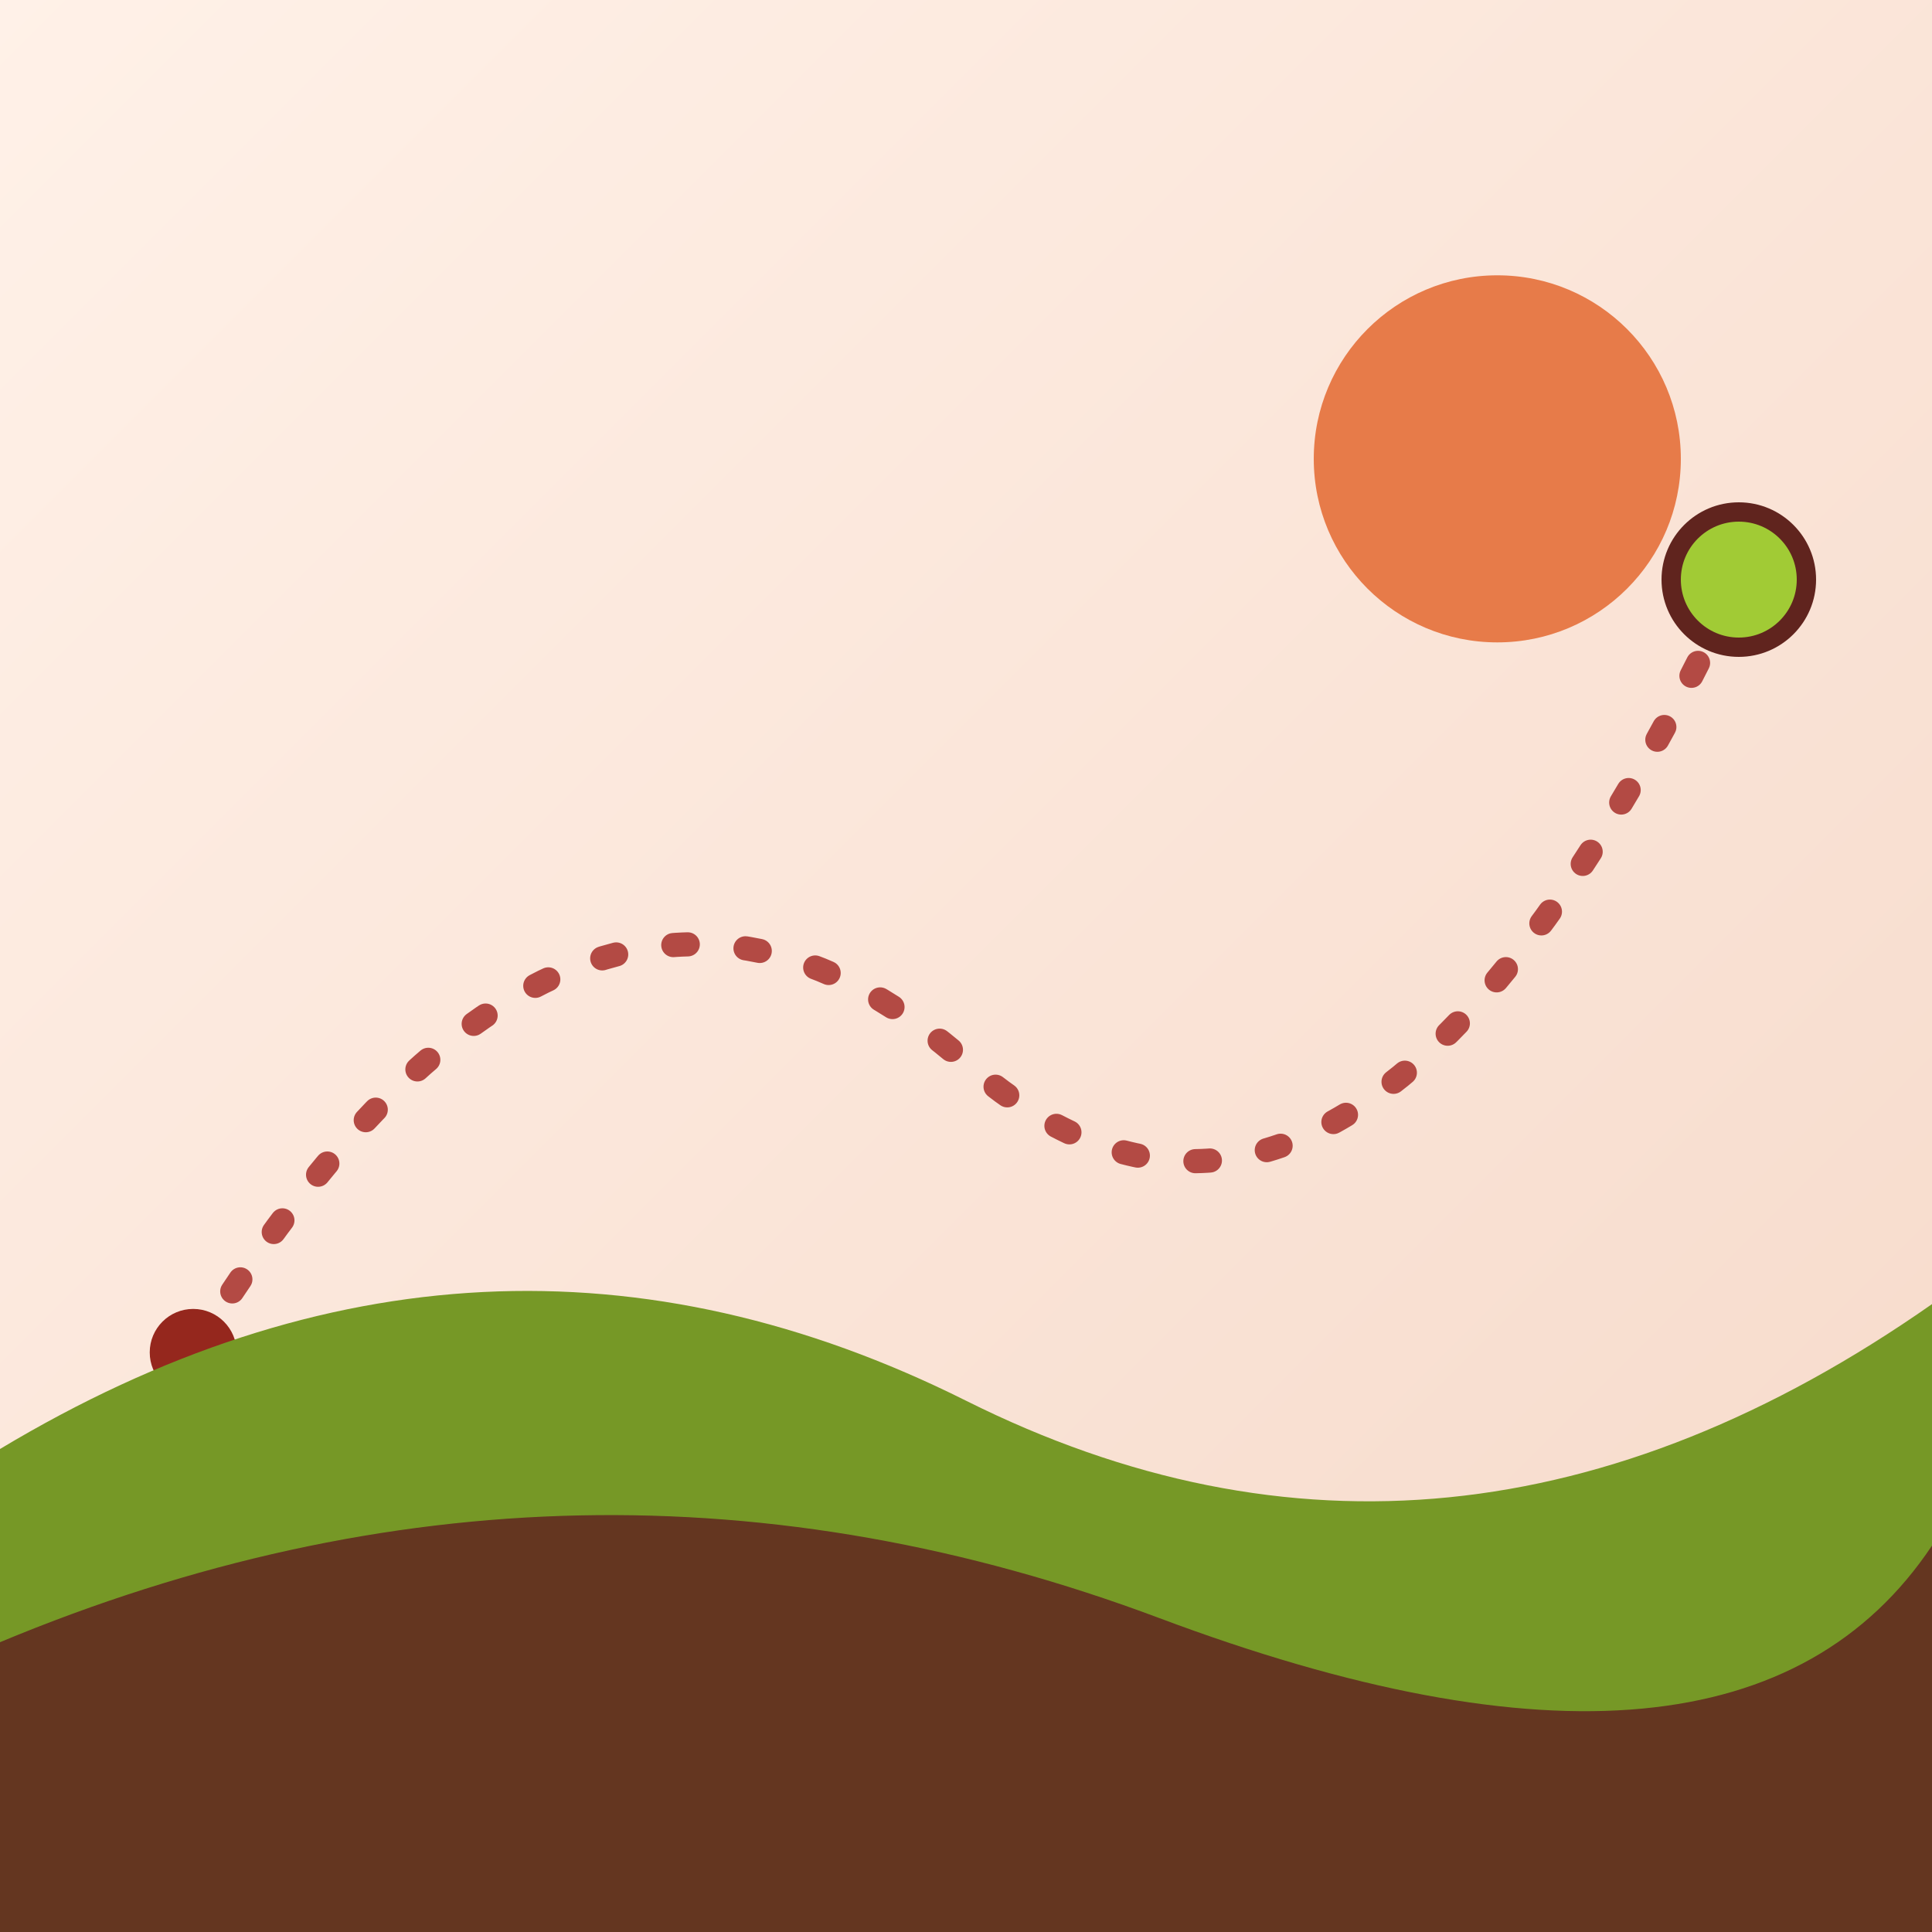
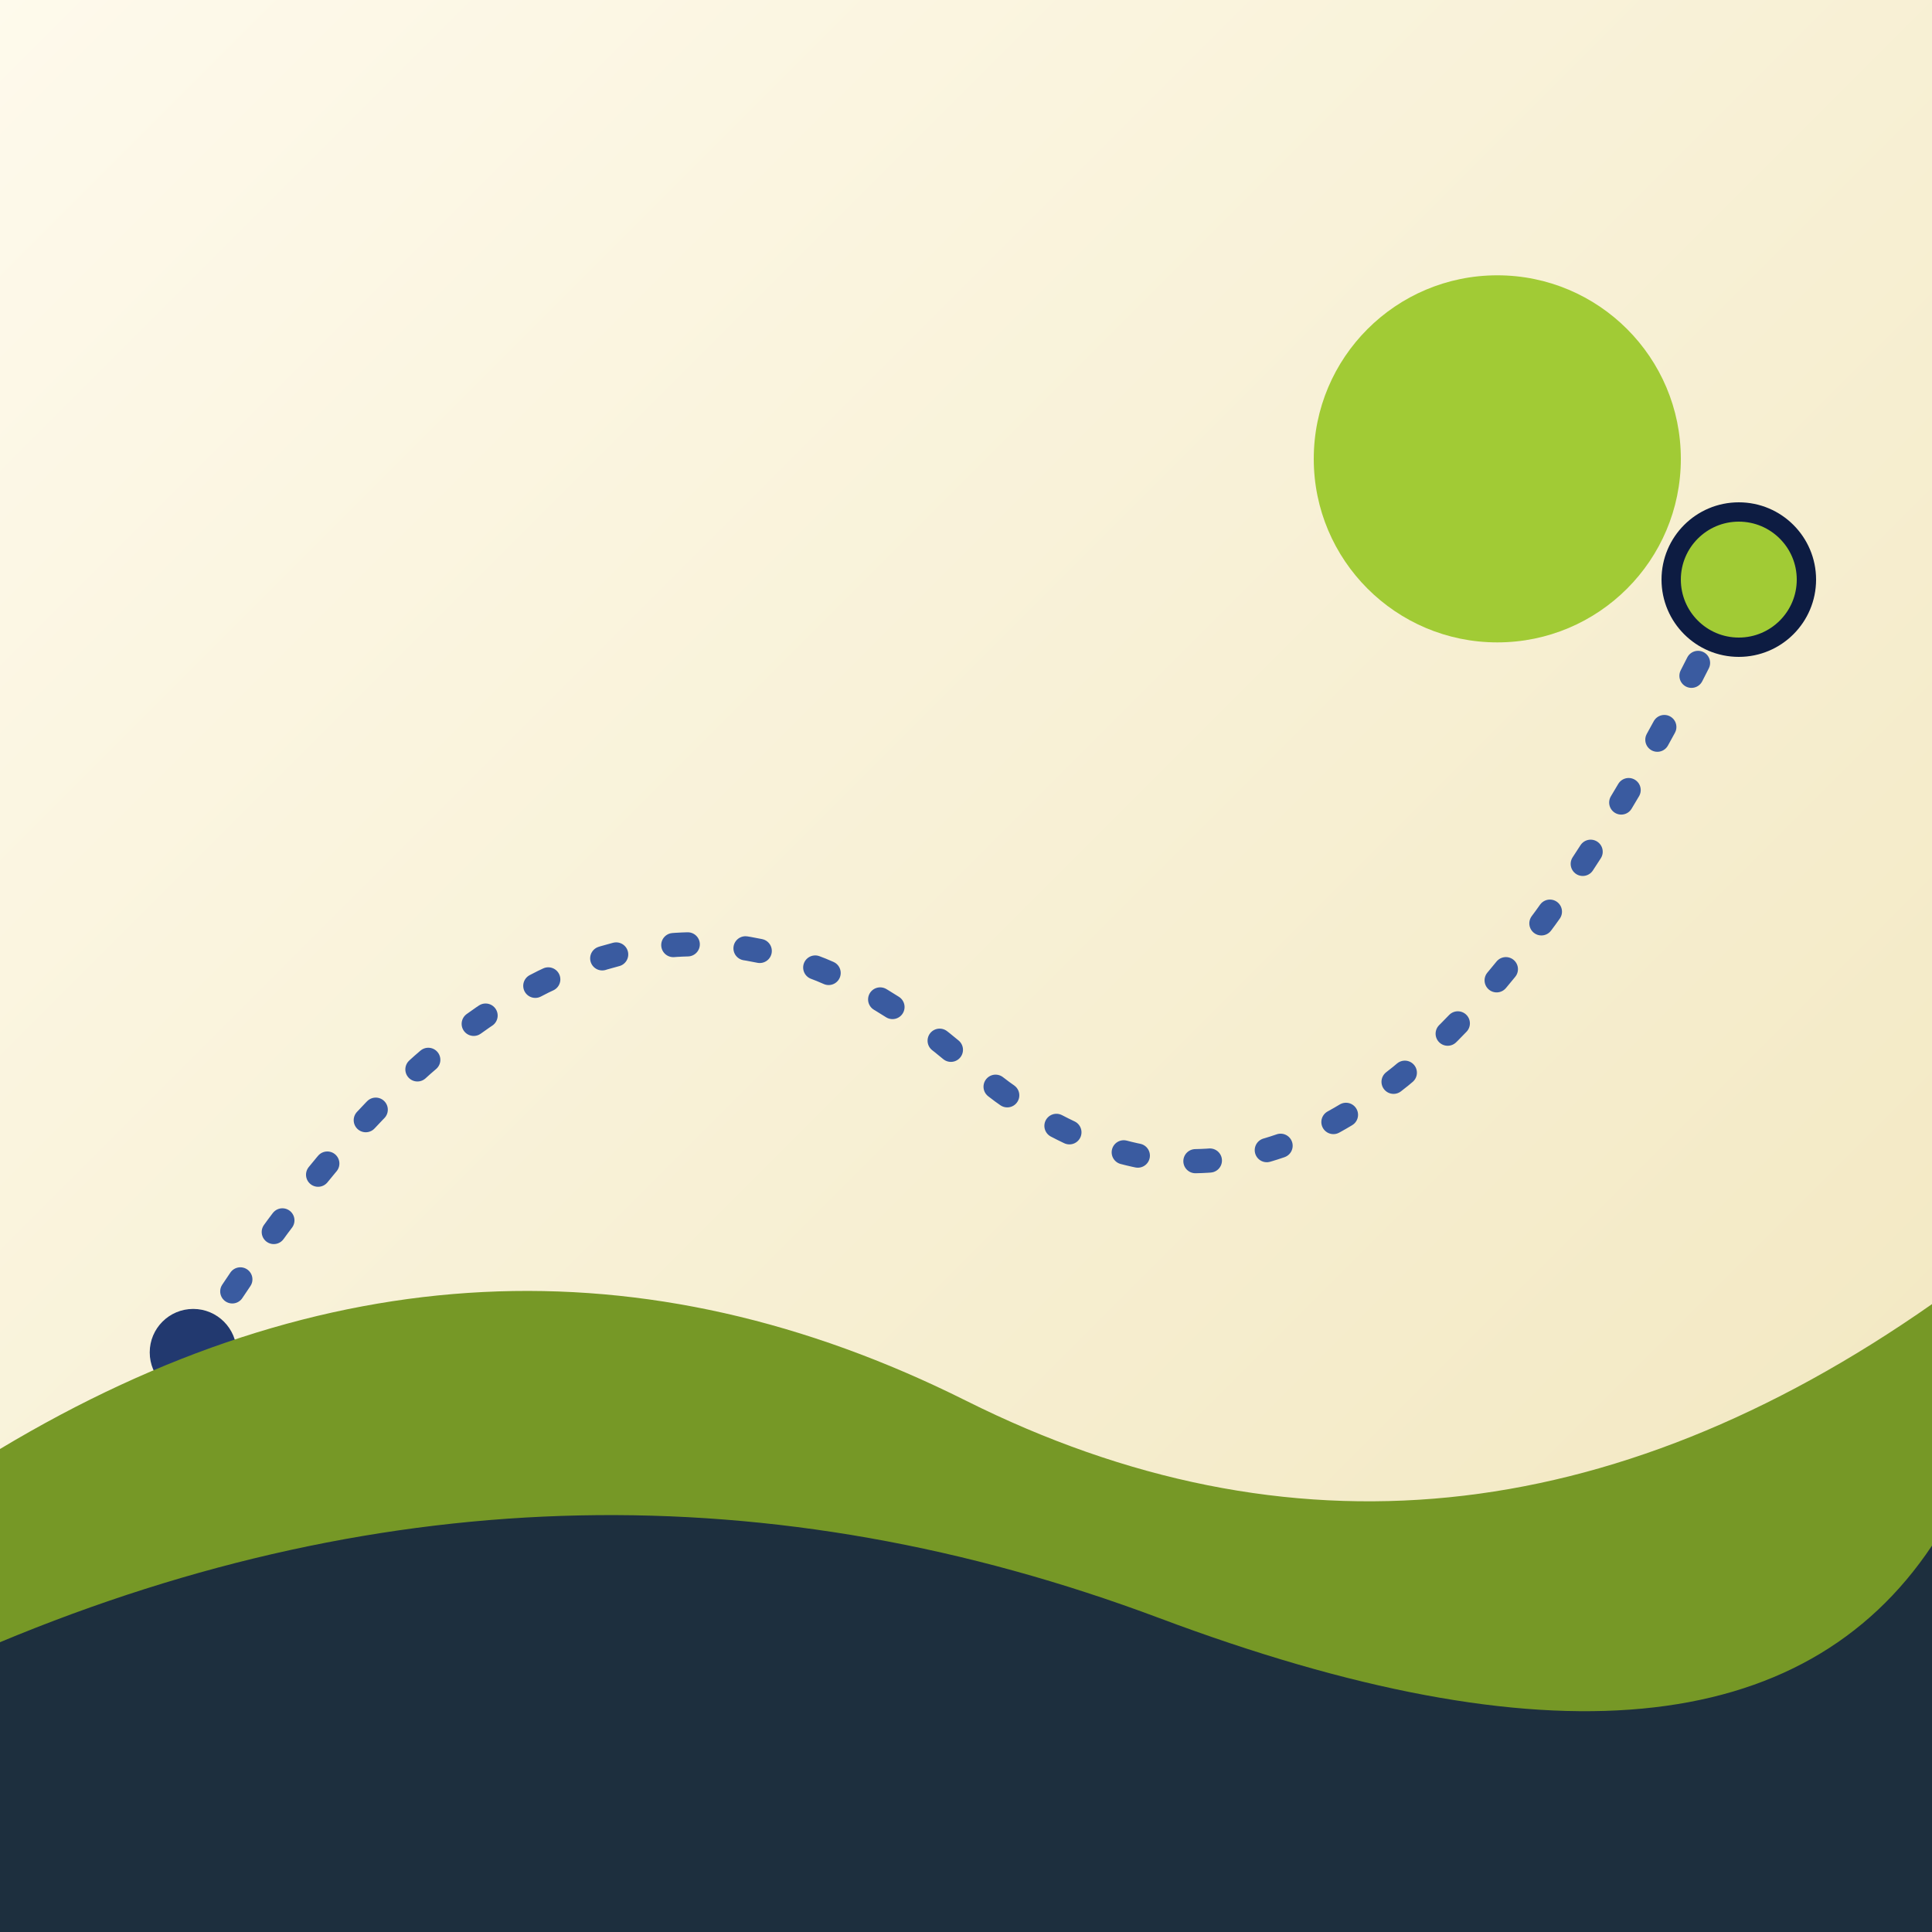
<svg xmlns="http://www.w3.org/2000/svg" viewBox="0 0 400 400" role="img">
  <defs>
    <linearGradient id="g" x1="0" y1="0" x2="1" y2="1">
-       <stop offset="0" stop-color="#FFF1E8" />
-       <stop offset="1" stop-color="#F6D9C9" />
+       <stop offset="0" stop-color="#FEFAEC" />
+       <stop offset="1" stop-color="#F1E6BD" />
    </linearGradient>
  </defs>
  <rect width="400" height="400" fill="url(#g)" />
-   <circle cx="310" cy="95" r="38" fill="#E77B49" />
-   <path d="M40 280 Q120 150 200 220 T360 120" stroke="#B34A44" stroke-width="5" fill="none" stroke-dasharray="3 12" stroke-linecap="round" />
-   <circle cx="360" cy="120" r="14" fill="#A1CB35" stroke="#60241E" stroke-width="4" />
-   <circle cx="40" cy="280" r="9" fill="#95271D" />
+   <circle cx="310" cy="95" r="38" fill="#A1CB35" />
+   <path d="M40 280 Q120 150 200 220 T360 120" stroke="#3A5BA0" stroke-width="5" fill="none" stroke-dasharray="3 12" stroke-linecap="round" />
+   <circle cx="360" cy="120" r="14" fill="#A1CB35" stroke="#0D1C42" stroke-width="4" />
+   <circle cx="40" cy="280" r="9" fill="#22396F" />
  <path d="M0 300 Q100 240 200 290 T400 270 V400 H0Z" fill="#769826" />
-   <path d="M0 340 Q120 290 240 335 T400 320 V400 H0Z" fill="#60241E" opacity=".85" />
+   <path d="M0 340 Q120 290 240 335 T400 320 V400 H0Z" fill="#0D1C42" opacity=".85" />
</svg>
